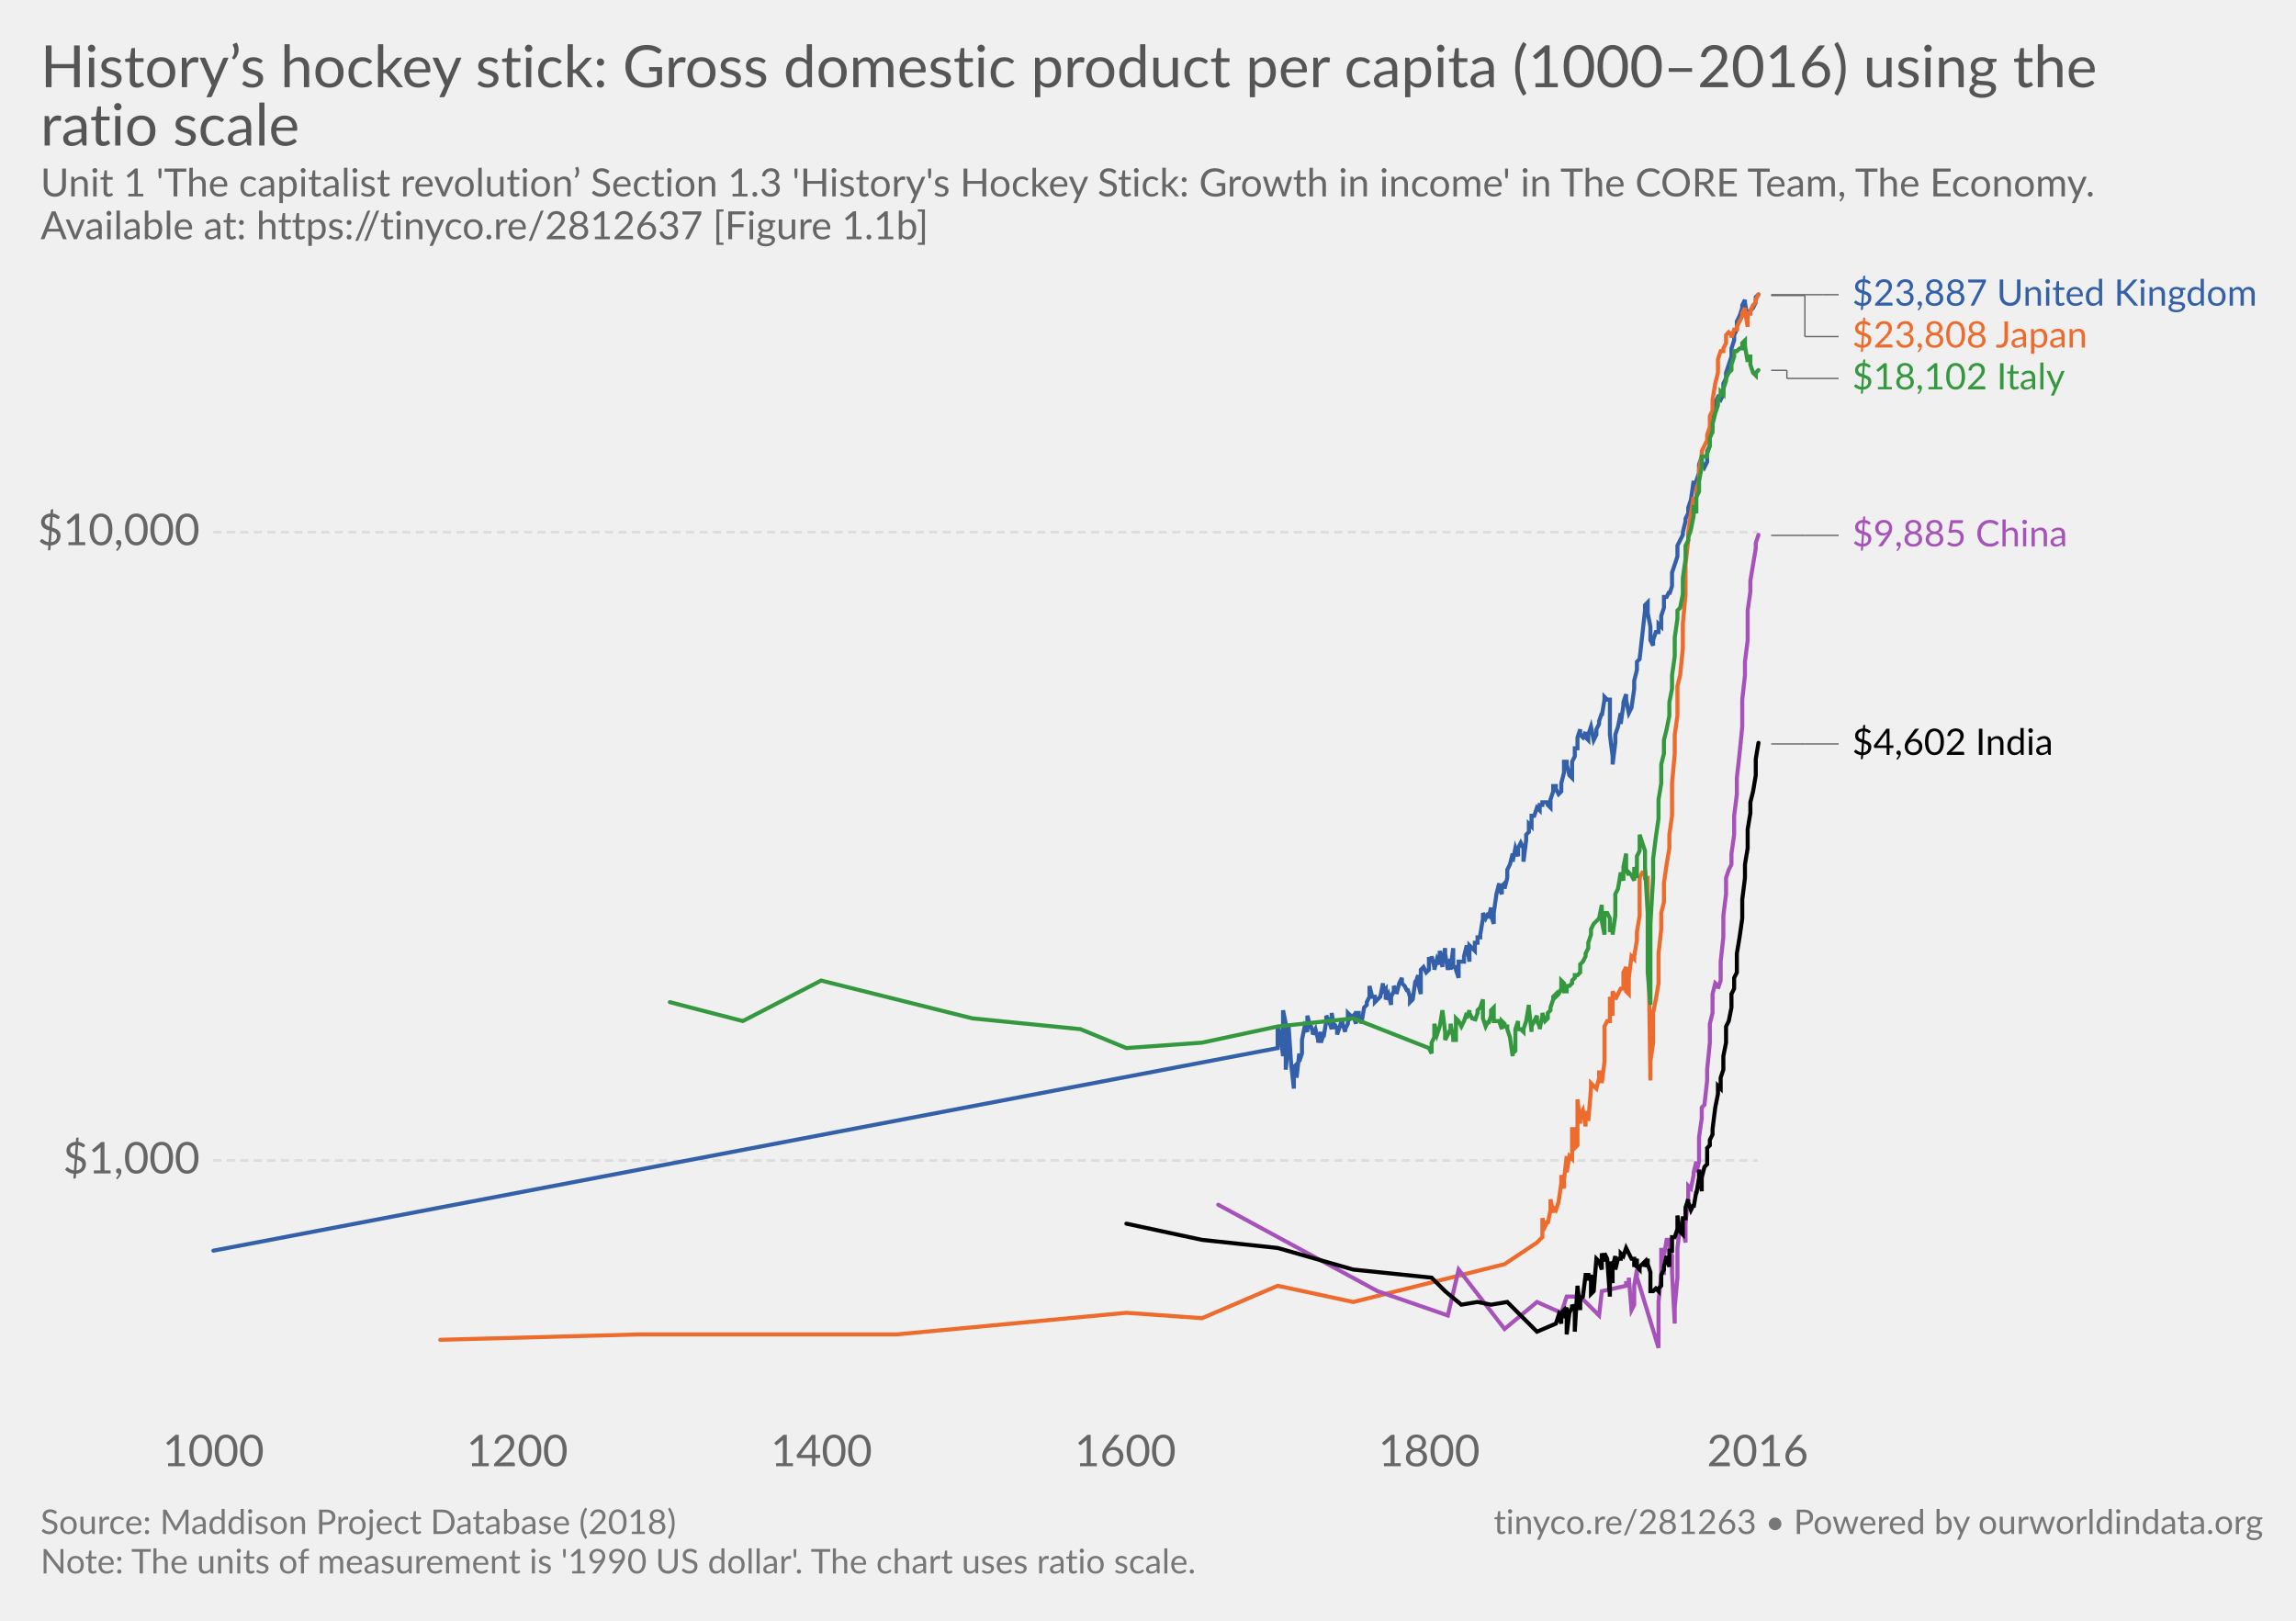
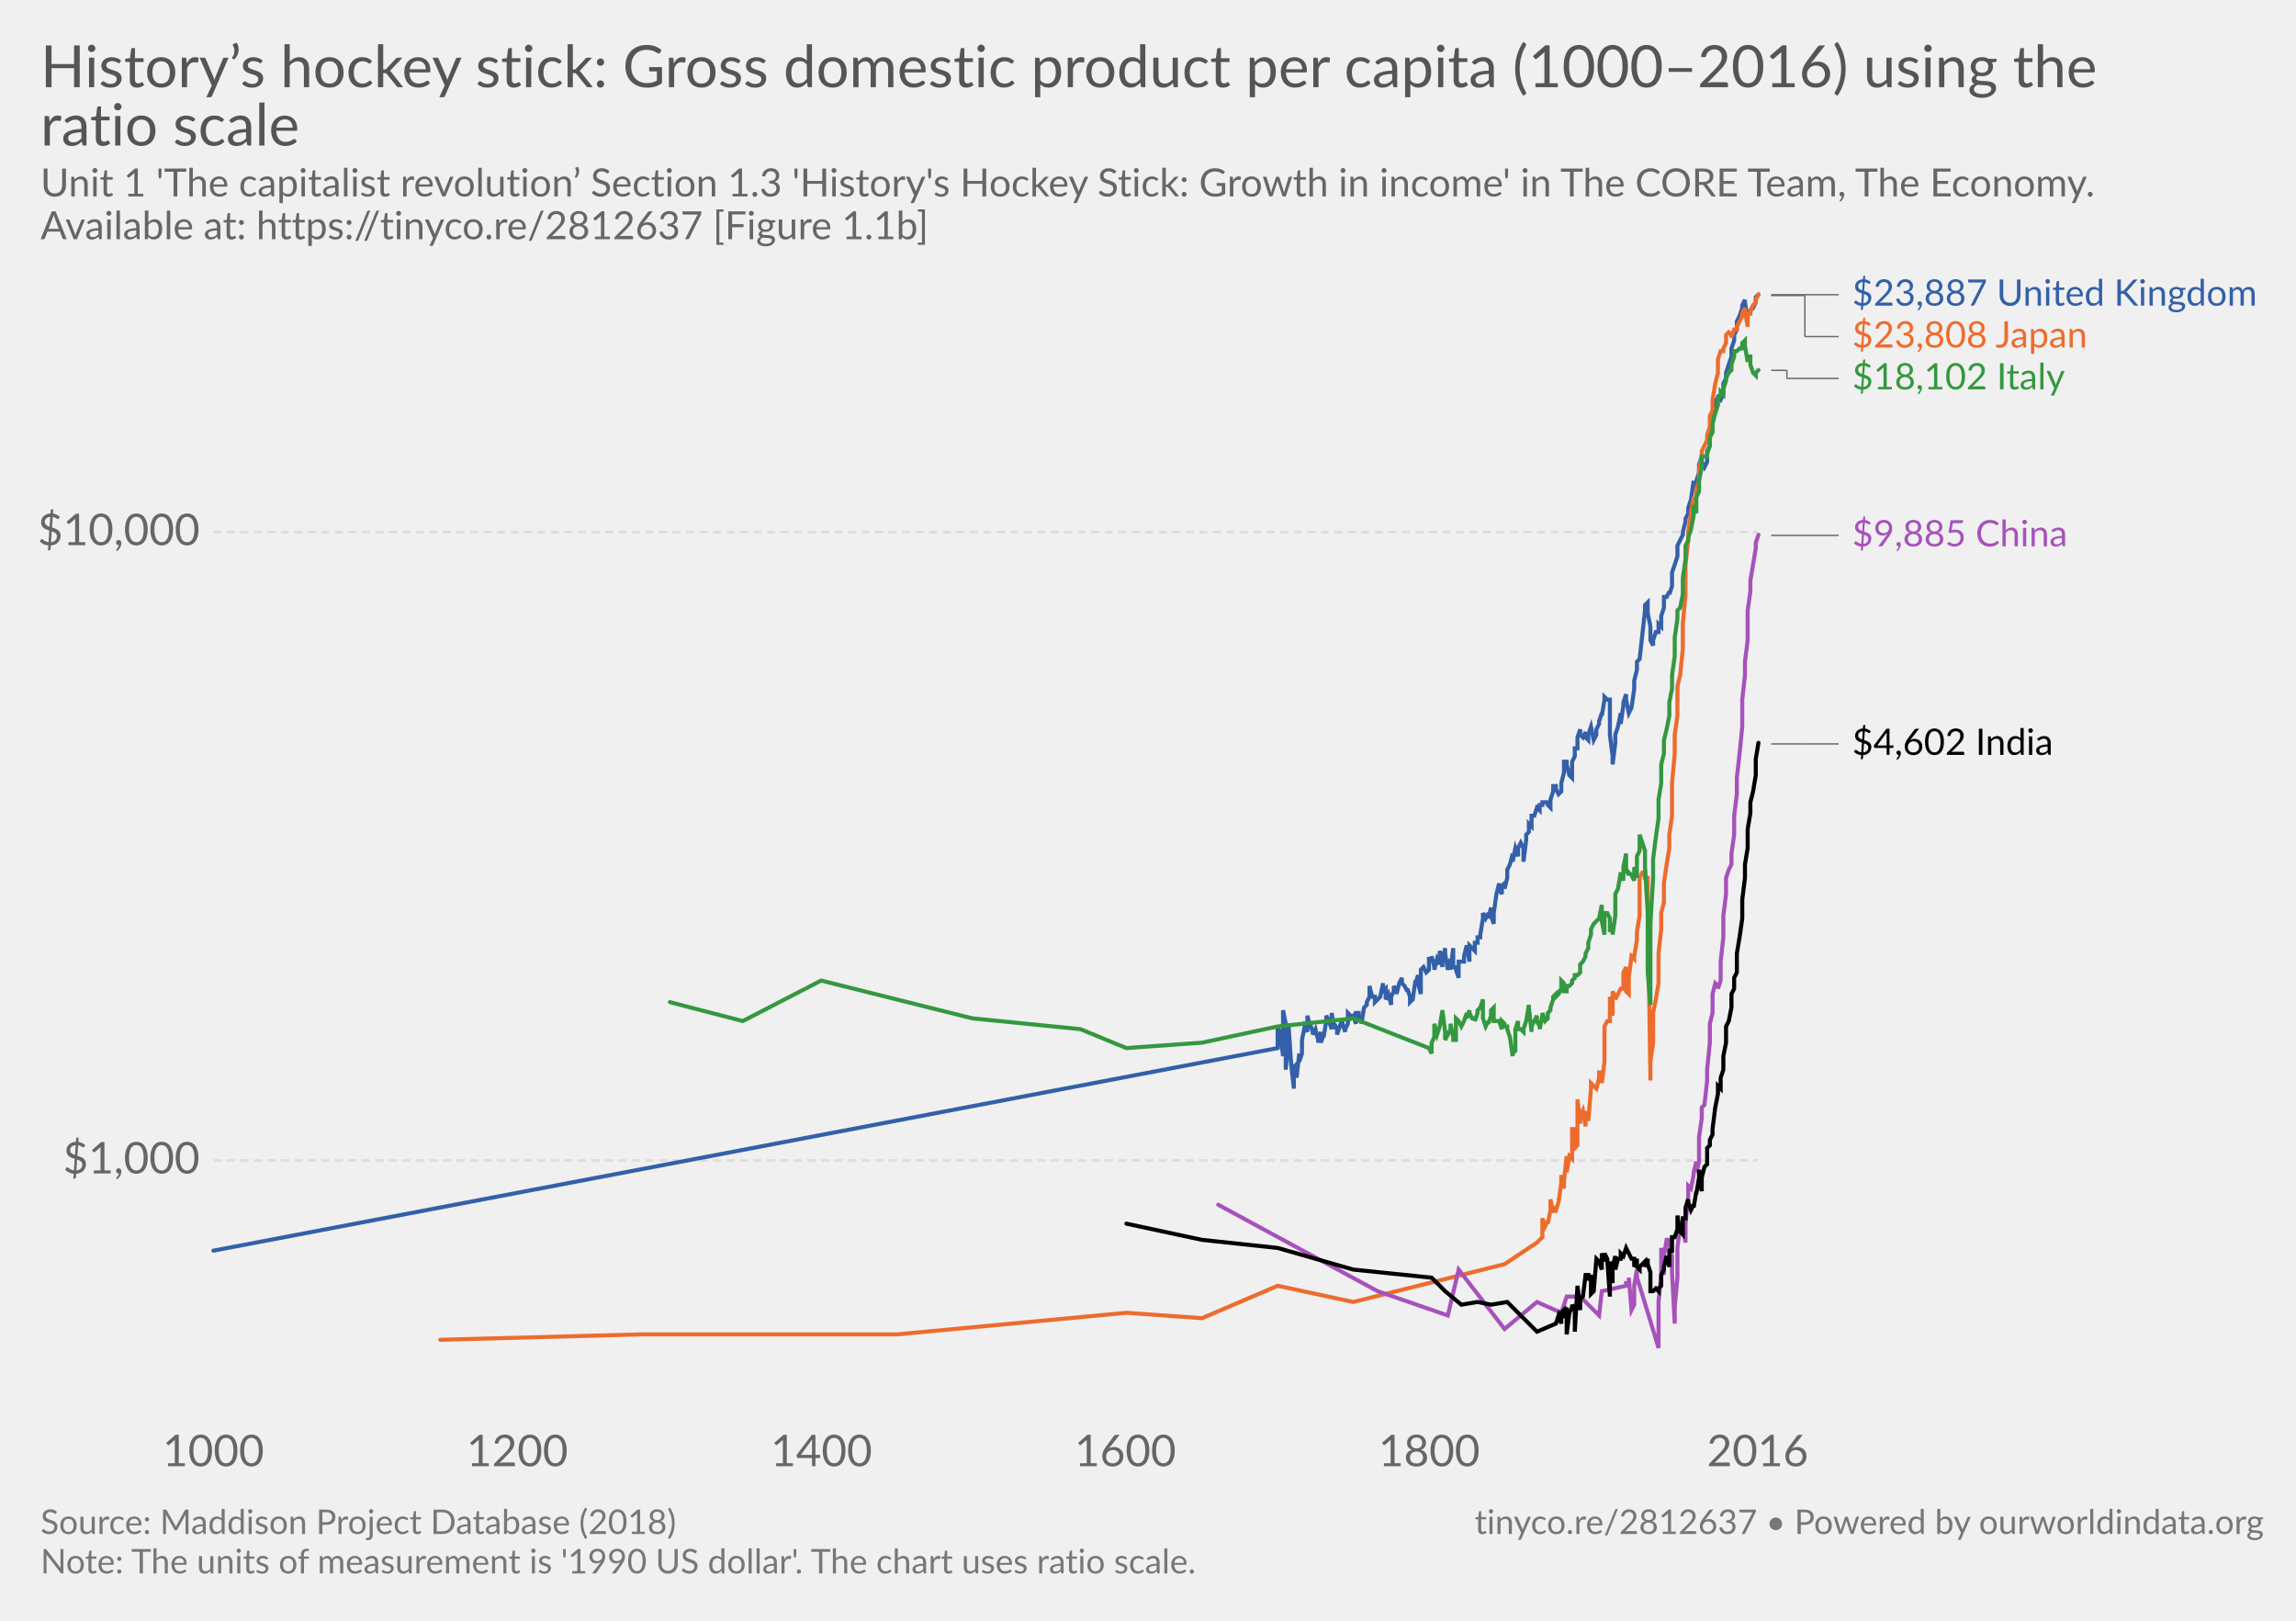
<svg xmlns="http://www.w3.org/2000/svg" version="1.1" style="font-family:Lato, 'Helvetica Neue', Helvetica, Arial, sans-serif;font-size:18px;background-color:white;text-rendering:optimizeLegibility;-webkit-font-smoothing:antialiased" width="850" height="600">
  <g class="HeaderView">
    <a href="https://ourworldindata.org/grapher/historys-hockey-stick-gross-domestic-product-per-capita-using-the-ratio-scale-1990" target="_blank">
      <text font-size="21.60" x="15.0" y="32.3" fill="#555">
        <tspan x="15" y="32.28">History’s hockey stick: Gross domestic product per capita (1000–2016) using the</tspan>
        <tspan x="15" y="53.88">ratio scale</tspan>
      </text>
    </a>
    <text font-size="14.40" x="15.0" y="72.7" fill="#666">
      <tspan x="15" y="72.72">Unit 1 'The capitalist revolution’ Section 1.3 'History's Hockey Stick: Growth in income' in The CORE Team, The Economy.</tspan>
      <tspan x="15" y="88.56">Available at: https://tinyco.re/2812637 [Figure 1.1b]</tspan>
    </text>
  </g>
  <g class="LineChart">
    <defs>
-       <clipPath id="boundsClip-2151">
+       <clipPath id="boundsClip-7">
        <rect x="68.968" y="0" width="830" height="867.4" />
      </clipPath>
    </defs>
    <g class="AxisBoxView">
      <g class="HorizontalAxis">
        <text x="79" y="542.8" fill="#666" text-anchor="middle" font-size="16.2">1000</text>
        <text x="191.5" y="542.8" fill="#666" text-anchor="middle" font-size="16.2">1200</text>
        <text x="304.1" y="542.8" fill="#666" text-anchor="middle" font-size="16.2">1400</text>
        <text x="416.6" y="542.8" fill="#666" text-anchor="middle" font-size="16.2">1600</text>
        <text x="529.1" y="542.8" fill="#666" text-anchor="middle" font-size="16.2">1800</text>
        <text x="650.7" y="542.8" fill="#666" text-anchor="middle" font-size="16.2">2016</text>
      </g>
      <g class="VerticalAxis">
        <text x="73.97" y="429.6" fill="#666" dominant-baseline="middle" text-anchor="end" font-size="16.2">$1,000</text>
        <text x="73.97" y="197" fill="#666" dominant-baseline="middle" text-anchor="end" font-size="16.2">$10,000</text>
      </g>
      <g class="AxisGridLines">
        <line x1="78.97" y1="429.6" x2="650.69" y2="429.6" stroke="#ddd" stroke-dasharray="3,2" />
        <line x1="78.97" y1="197" x2="650.69" y2="197" stroke="#ddd" stroke-dasharray="3,2" />
      </g>
    </g>
-     <g clip-path="url(#boundsClip-2151)">
+     <g clip-path="url(#boundsClip-7)">
      <g class="HeightedLegend clickable">
        <g class="legendMark">
          <g class="indicator">
            <line x1="655.69" y1="109.1" x2="674.857" y2="109.1" stroke="#666" stroke-width="0.5" />
            <line x1="674.857" y1="109.1" x2="674.857" y2="109.1" stroke="#666" stroke-width="0.5" />
            <line x1="674.857" y1="109.1" x2="680.69" y2="109.1" stroke="#666" stroke-width="0.5" />
          </g>
          <rect x="650.69" y="102.35" width="184.31" height="13.5" fill="#fff" opacity="0" />
          <text font-size="13.50" x="685.7" y="113.1" fill="#3360a9">
            <tspan x="685.69" y="113.15">$23,887 United Kingdom</tspan>
          </text>
        </g>
        <g class="legendMark">
          <g class="indicator">
            <line x1="655.69" y1="109.4" x2="668.19" y2="109.4" stroke="#666" stroke-width="0.5" />
            <line x1="668.19" y1="109.4" x2="668.19" y2="124.6" stroke="#666" stroke-width="0.5" />
            <line x1="668.19" y1="124.6" x2="680.69" y2="124.6" stroke="#666" stroke-width="0.5" />
          </g>
          <rect x="650.69" y="117.85" width="124.91" height="13.5" fill="#fff" opacity="0" />
          <text font-size="13.50" x="685.7" y="128.7" fill="#ed6c2d">
            <tspan x="685.69" y="128.65">$23,808 Japan</tspan>
          </text>
        </g>
        <g class="legendMark">
          <g class="indicator">
            <line x1="655.69" y1="137.1" x2="661.523" y2="137.1" stroke="#666" stroke-width="0.5" />
            <line x1="661.523" y1="137.1" x2="661.523" y2="140.1" stroke="#666" stroke-width="0.5" />
            <line x1="661.523" y1="140.1" x2="680.69" y2="140.1" stroke="#666" stroke-width="0.5" />
          </g>
          <rect x="650.69" y="133.35" width="112.76" height="13.5" fill="#fff" opacity="0" />
          <text font-size="13.50" x="685.7" y="144.2" fill="#34983f">
            <tspan x="685.69" y="144.15">$18,102 Italy</tspan>
          </text>
        </g>
        <g class="legendMark">
          <g class="indicator">
            <line x1="655.69" y1="198.2" x2="668.19" y2="198.2" stroke="#666" stroke-width="0.5" />
            <line x1="668.19" y1="198.2" x2="668.19" y2="198.2" stroke="#666" stroke-width="0.5" />
            <line x1="668.19" y1="198.2" x2="680.69" y2="198.2" stroke="#666" stroke-width="0.5" />
          </g>
          <rect x="650.69" y="191.45" width="115.73" height="13.5" fill="#fff" opacity="0" />
          <text font-size="13.50" x="685.7" y="202.3" fill="#a652ba">
            <tspan x="685.69" y="202.25">$9,885 China</tspan>
          </text>
        </g>
        <g class="legendMark">
          <g class="indicator">
            <line x1="655.69" y1="275.4" x2="668.19" y2="275.4" stroke="#666" stroke-width="0.5" />
            <line x1="668.19" y1="275.4" x2="668.19" y2="275.4" stroke="#666" stroke-width="0.5" />
            <line x1="668.19" y1="275.4" x2="680.69" y2="275.4" stroke="#666" stroke-width="0.5" />
          </g>
          <rect x="650.69" y="268.65" width="109.79" height="13.5" fill="#fff" opacity="0" />
          <text font-size="13.50" x="685.7" y="279.4" fill="#000">
            <tspan x="685.69" y="279.45">$4,602 India</tspan>
          </text>
        </g>
      </g>
      <g class="Lines">
        <rect x="79" y="109" width="572" height="413" fill="rgba(255,255,255,0)" opacity="0" />
        <g class="key-United-Kingdom_0">
          <path stroke="#3360a9" stroke-linecap="round" d="M79 463L473 388L473 380L474 383L475 391L475 374L476 379L476 396L477 385L477 379L478 394L479 403L479 395L480 394L480 399L481 390L481 393L482 390L482 385L483 380L484 382L484 376L485 380L485 379L486 382L486 383L487 381L488 385L488 386L489 382L489 386L490 383L490 384L491 378L491 376L492 378L493 381L493 375L494 381L494 379L495 381L495 383L496 380L497 377L497 379L498 382L498 381L499 379L499 375L500 376L500 377L501 376L502 379L502 375L503 375L503 378L504 376L504 379L505 373L506 372L506 371L507 369L507 365L508 369L508 369L509 369L509 371L510 370L511 369L511 369L512 364L512 367L513 366L513 370L514 368L515 372L515 369L516 367L516 365L517 367L517 368L518 364L519 362L519 364L520 365L520 365L521 367L521 366L522 369L522 371L523 370L524 363L524 364L525 361L525 364L526 368L526 359L527 358L528 360L528 360L529 359L529 355L530 355L530 354L531 358L531 359L532 355L533 357L533 352L534 358L534 356L535 351L535 353L536 359L537 355L537 359L538 351L538 358L539 358L539 359L540 362L540 356L541 356L542 356L542 354L543 350L543 350L544 356L544 350L545 351L546 352L546 349L547 349L547 347L548 347L548 346L549 340L549 338L550 340L551 338L551 340L552 336L552 339L553 342L553 338L554 331L555 327L555 329L556 331L556 328L557 327L557 329L558 325L558 322L559 320L560 316L560 319L561 314L561 314L562 317L562 314L563 312L564 314L564 319L565 311L565 309L566 308L566 305L567 306L567 302L568 302L569 299L569 299L570 300L570 298L571 298L571 297L572 297L573 297L573 298L574 299L574 296L575 293L575 291L576 291L576 292L577 294L578 293L578 290L579 286L579 282L580 282L580 283L581 287L582 288L582 282L583 280L583 277L584 277L584 273L585 270L585 272L586 273L587 271L587 273L588 274L588 272L589 269L589 269L590 274L591 272L591 270L592 268L592 267L593 264L593 265L594 259L594 258L595 259L596 259L596 272L597 280L597 283L598 275L598 272L599 269L600 264L600 268L601 261L601 260L602 257L602 259L603 264L603 264L604 262L605 255L605 252L606 248L606 245L607 244L607 244L608 235L609 226L609 224L610 223L610 227L611 232L611 237L612 239L612 237L613 234L614 234L614 231L615 232L615 228L616 225L616 221L617 221L618 219L618 220L619 217L619 212L620 209L620 209L621 206L621 202L622 200L623 198L623 197L624 193L624 192L625 190L625 188L626 185L627 178L627 180L628 180L628 178L629 175L629 172L630 169L630 171L631 173L632 171L632 167L633 165L633 162L634 158L634 154L635 149L636 147L636 147L637 148L637 148L638 146L638 142L639 140L639 138L640 135L641 132L641 129L642 126L642 124L643 122L643 119L644 117L645 114L645 113L646 111L646 112L647 118L647 116L648 116L648 115L649 114L650 112L650 110L651 109" fill="none" stroke-width="1.5" />
        </g>
        <g class="key-Japan_0">
          <path stroke="#ed6c2d" stroke-linecap="round" d="M163 496L237 494L332 494L417 486L445 488L473 476L501 482L529 475L557 468L569 460L569 460L570 459L570 459L571 458L571 451L572 454L573 452L573 453L574 448L574 444L575 449L575 447L576 448L576 448L577 445L578 438L578 435L579 440L579 437L580 428L580 434L581 428L582 429L582 418L583 418L583 425L584 424L584 407L585 416L585 413L586 411L587 417L587 412L588 412L588 415L589 403L589 401L590 402L591 403L591 403L592 399L592 397L593 397L593 401L594 393L594 380L595 378L596 378L596 369L597 376L597 367L598 369L598 370L599 368L600 366L600 366L601 366L601 360L602 358L602 367L603 368L603 362L604 354L605 355L605 354L606 348L606 345L607 339L607 325L608 323L609 323L609 325L610 325L610 331L611 400L611 393L612 386L612 375L613 370L614 364L614 353L615 344L615 338L616 334L616 327L617 320L618 314L618 309L619 302L619 290L620 279L620 272L621 265L621 254L622 250L623 240L623 231L624 220L624 209L625 200L625 197L626 190L627 184L627 186L628 184L628 181L629 178L629 174L630 169L630 167L631 165L632 163L632 161L633 158L633 154L634 152L634 148L635 142L636 138L636 133L637 130L637 130L638 130L638 129L639 127L639 124L640 123L641 124L641 125L642 122L642 122L643 122L643 121L644 119L645 117L645 116L646 114L646 115L647 121L647 116L648 116L648 115L649 113L650 112L650 111L651 109" fill="none" stroke-width="1.5" />
        </g>
        <g class="key-Italy_0">
          <path stroke="#34983f" stroke-linecap="round" d="M248 371L275 378L304 363L360 377L400 381L417 388L445 386L473 380L501 377L529 388L530 390L530 386L531 384L531 379L532 383L533 380L533 380L534 374L534 374L535 382L535 385L536 383L537 381L537 379L538 384L538 385L539 385L539 377L540 378L540 378L541 380L542 378L542 378L543 375L543 377L544 374L544 375L545 377L546 377L546 378L547 375L547 374L548 373L548 373L549 370L549 377L550 380L551 378L551 379L552 376L552 374L553 373L553 378L554 378L555 378L555 378L556 381L556 378L557 379L557 380L558 380L558 381L559 384L560 391L560 390L561 389L561 381L562 378L562 381L563 381L564 382L564 381L565 378L565 378L566 372L566 373L567 382L567 380L568 378L569 376L569 378L570 380L570 381L571 376L571 375L572 378L573 377L573 375L574 374L574 373L575 370L575 369L576 368L576 369L577 368L578 366L578 363L579 364L579 367L580 367L580 365L581 365L582 364L582 363L583 362L583 361L584 361L584 361L585 360L585 357L586 356L587 354L587 353L588 351L588 349L589 346L589 344L590 342L591 341L591 341L592 340L592 340L593 335L593 341L594 346L594 338L595 338L596 340L596 345L597 342L597 346L598 339L598 331L599 329L600 323L600 323L601 326L601 321L602 316L602 322L603 324L603 323L604 324L605 326L605 321L606 325L606 317L607 315L607 309L608 312L609 315L609 321L610 338L610 360L611 372L611 342L612 325L612 318L613 310L614 303L614 296L615 290L615 283L616 279L616 274L617 270L618 265L618 260L619 255L619 250L620 243L620 236L621 229L621 226L622 225L623 220L623 214L624 207L624 202L625 200L625 199L626 196L627 191L627 187L628 190L628 184L629 182L629 178L630 173L630 169L631 169L632 169L632 168L633 165L633 162L634 160L634 157L635 153L636 150L636 148L637 146L637 145L638 146L638 144L639 141L639 140L640 138L641 137L641 135L642 132L642 130L643 130L643 130L644 129L645 129L645 127L646 126L646 128L647 134L647 132L648 132L648 135L649 138L650 139L650 138L651 137" fill="none" stroke-width="1.5" />
        </g>
        <g class="key-China_0">
          <path stroke="#a652ba" stroke-linecap="round" d="M451 446L510 478L536 487L540 470L557 492L569 482L578 486L580 480L585 480L592 487L593 478L602 476L602 475L603 475L603 473L604 485L605 483L605 476L606 470L606 473L607 476L614 499L614 482L615 472L615 462L616 472L616 465L617 459L618 459L618 461L619 465L619 471L620 490L620 484L621 473L621 462L622 454L623 453L623 455L624 460L624 453L625 443L625 439L626 440L627 435L627 434L628 430L628 434L629 430L629 421L630 414L630 410L631 409L632 400L632 396L633 386L633 379L634 375L634 368L635 364L636 365L636 366L637 363L637 356L638 347L638 339L639 331L639 325L640 322L641 320L641 316L642 309L642 302L643 294L643 288L644 279L645 269L645 259L646 250L646 245L647 237L647 226L648 219L648 215L649 209L650 203L650 201L651 198" fill="none" stroke-width="1.5" />
        </g>
        <g class="key-India_0">
          <path stroke="#000" stroke-linecap="round" d="M417 453L445 459L473 462L501 470L530 473L535 478L541 483L547 482L552 483L558 482L564 488L569 493L576 490L577 487L578 490L578 486L579 485L579 488L580 484L580 494L581 486L582 484L582 483L583 485L583 493L584 476L584 476L585 485L585 481L586 480L587 472L587 472L588 472L588 474L589 472L589 479L590 478L591 466L591 466L592 467L592 467L593 470L593 464L594 467L594 464L595 466L596 480L596 467L597 475L597 469L598 465L598 470L599 466L600 466L600 464L601 465L601 465L602 462L602 462L603 464L603 464L604 466L605 466L605 469L606 466L606 469L607 470L607 469L608 468L609 467L609 469L610 466L610 468L611 471L611 478L612 478L612 478L613 477L614 478L614 477L615 476L615 472L616 470L616 469L617 465L618 469L618 463L619 463L619 458L620 458L620 458L621 455L621 450L622 456L623 457L623 451L624 451L624 447L625 444L625 445L626 448L627 446L627 447L628 441L628 442L629 436L629 433L630 441L630 436L631 432L632 431L632 425L633 424L633 422L634 420L634 418L635 410L636 405L636 402L637 403L637 399L638 396L638 391L639 386L639 380L640 378L641 373L641 368L642 366L642 362L643 360L643 353L644 347L645 340L645 333L646 325L646 320L647 314L647 307L648 301L648 297L649 293L650 287L650 281L651 275" fill="none" stroke-width="1.5" />
        </g>
      </g>
    </g>
  </g>
  <g class="SourcesFooter" style="fill:#777">
    <g class="clickable" style="fill:#777">
      <text font-size="12.60" x="15.0" y="567.9">
        <tspan x="15" y="567.88">Source: Maddison Project Database (2018)</tspan>
      </text>
    </g>
    <text font-size="12.60" x="15.0" y="582.5">
      <tspan x="15" y="582.48">Note: The units of measurement is '1990 US dollar'. The chart uses ratio scale.</tspan>
    </text>
-     <text font-size="12.60" x="553.0" y="567.9">
-       <tspan x="553.012" y="567.88">
-         <a target="_blank" style="fill: #777;" href="https://tinyco.re/281263">tinyco.re/281263</a> • <a href="https://ourworldindata.org" target="_blank">Powered by ourworldindata.org</a>
+     <text font-size="12.60" x="546.0" y="567.9">
+       <tspan x="545.956" y="567.88">
+         <a target="_blank" style="fill: #777;" href="https://tinyco.re/2812637">tinyco.re/2812637</a> • <a href="https://ourworldindata.org" target="_blank">Powered by ourworldindata.org</a>
      </tspan>
    </text>
  </g>
</svg>
